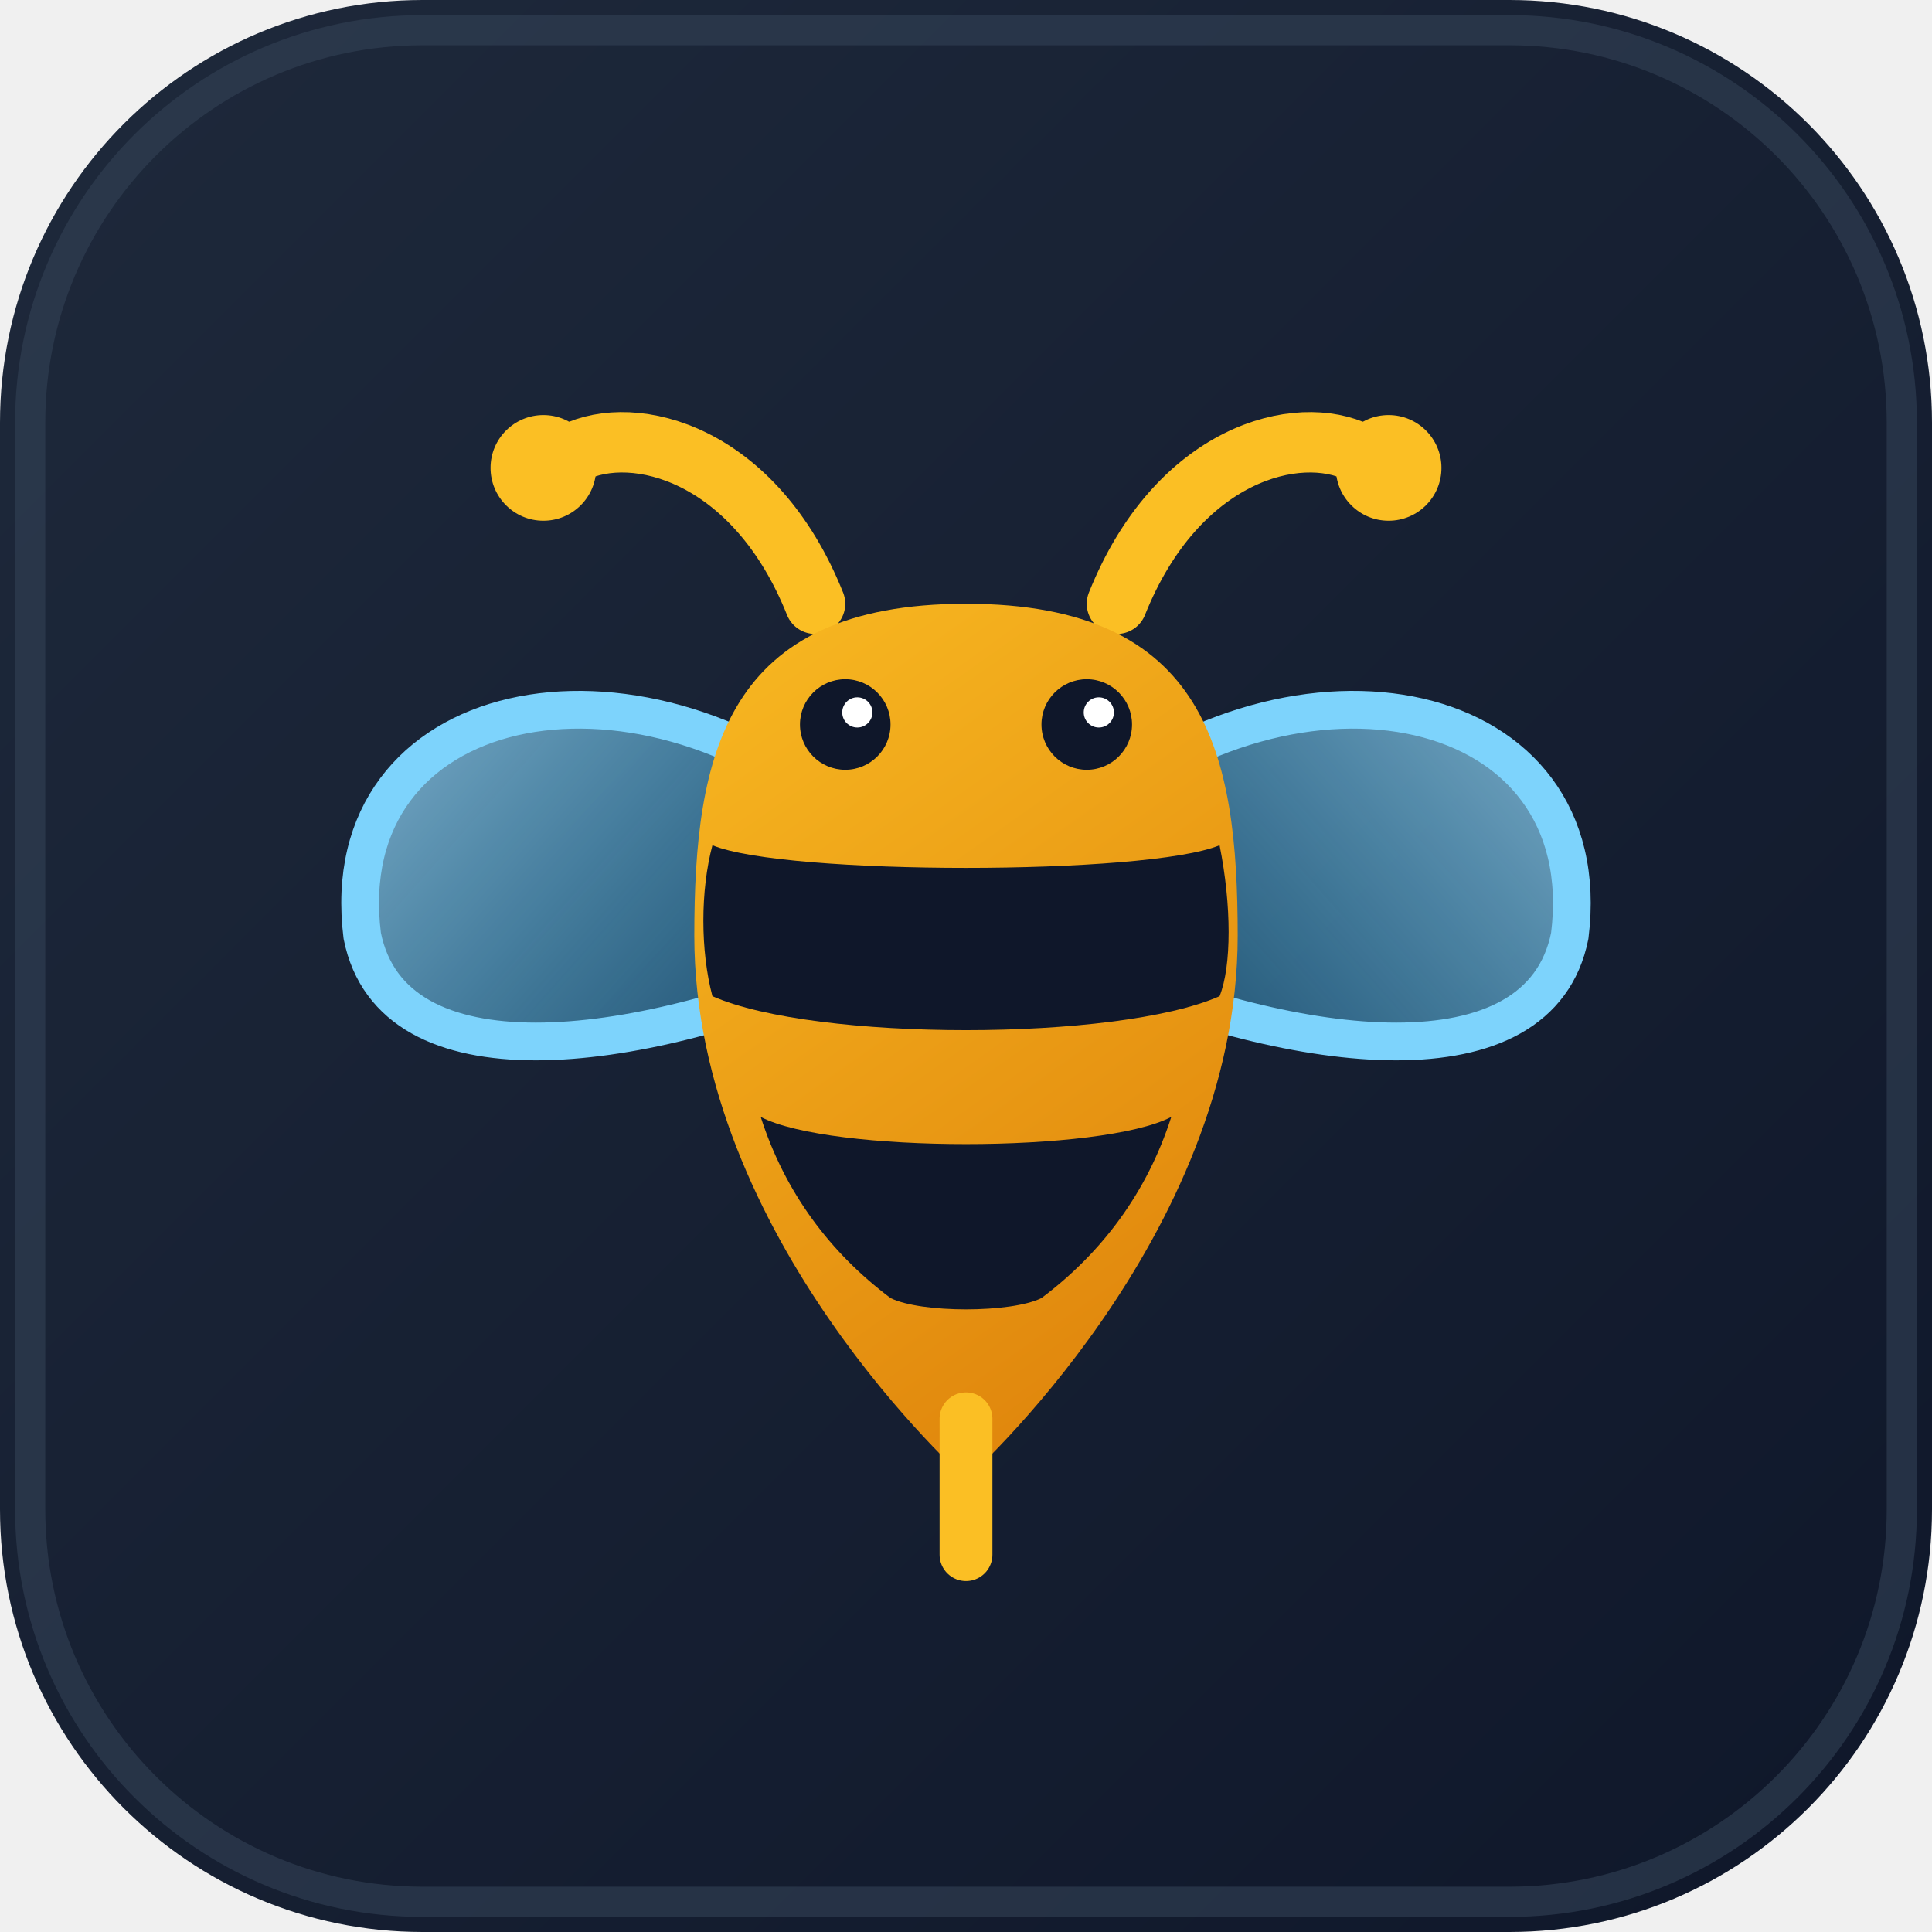
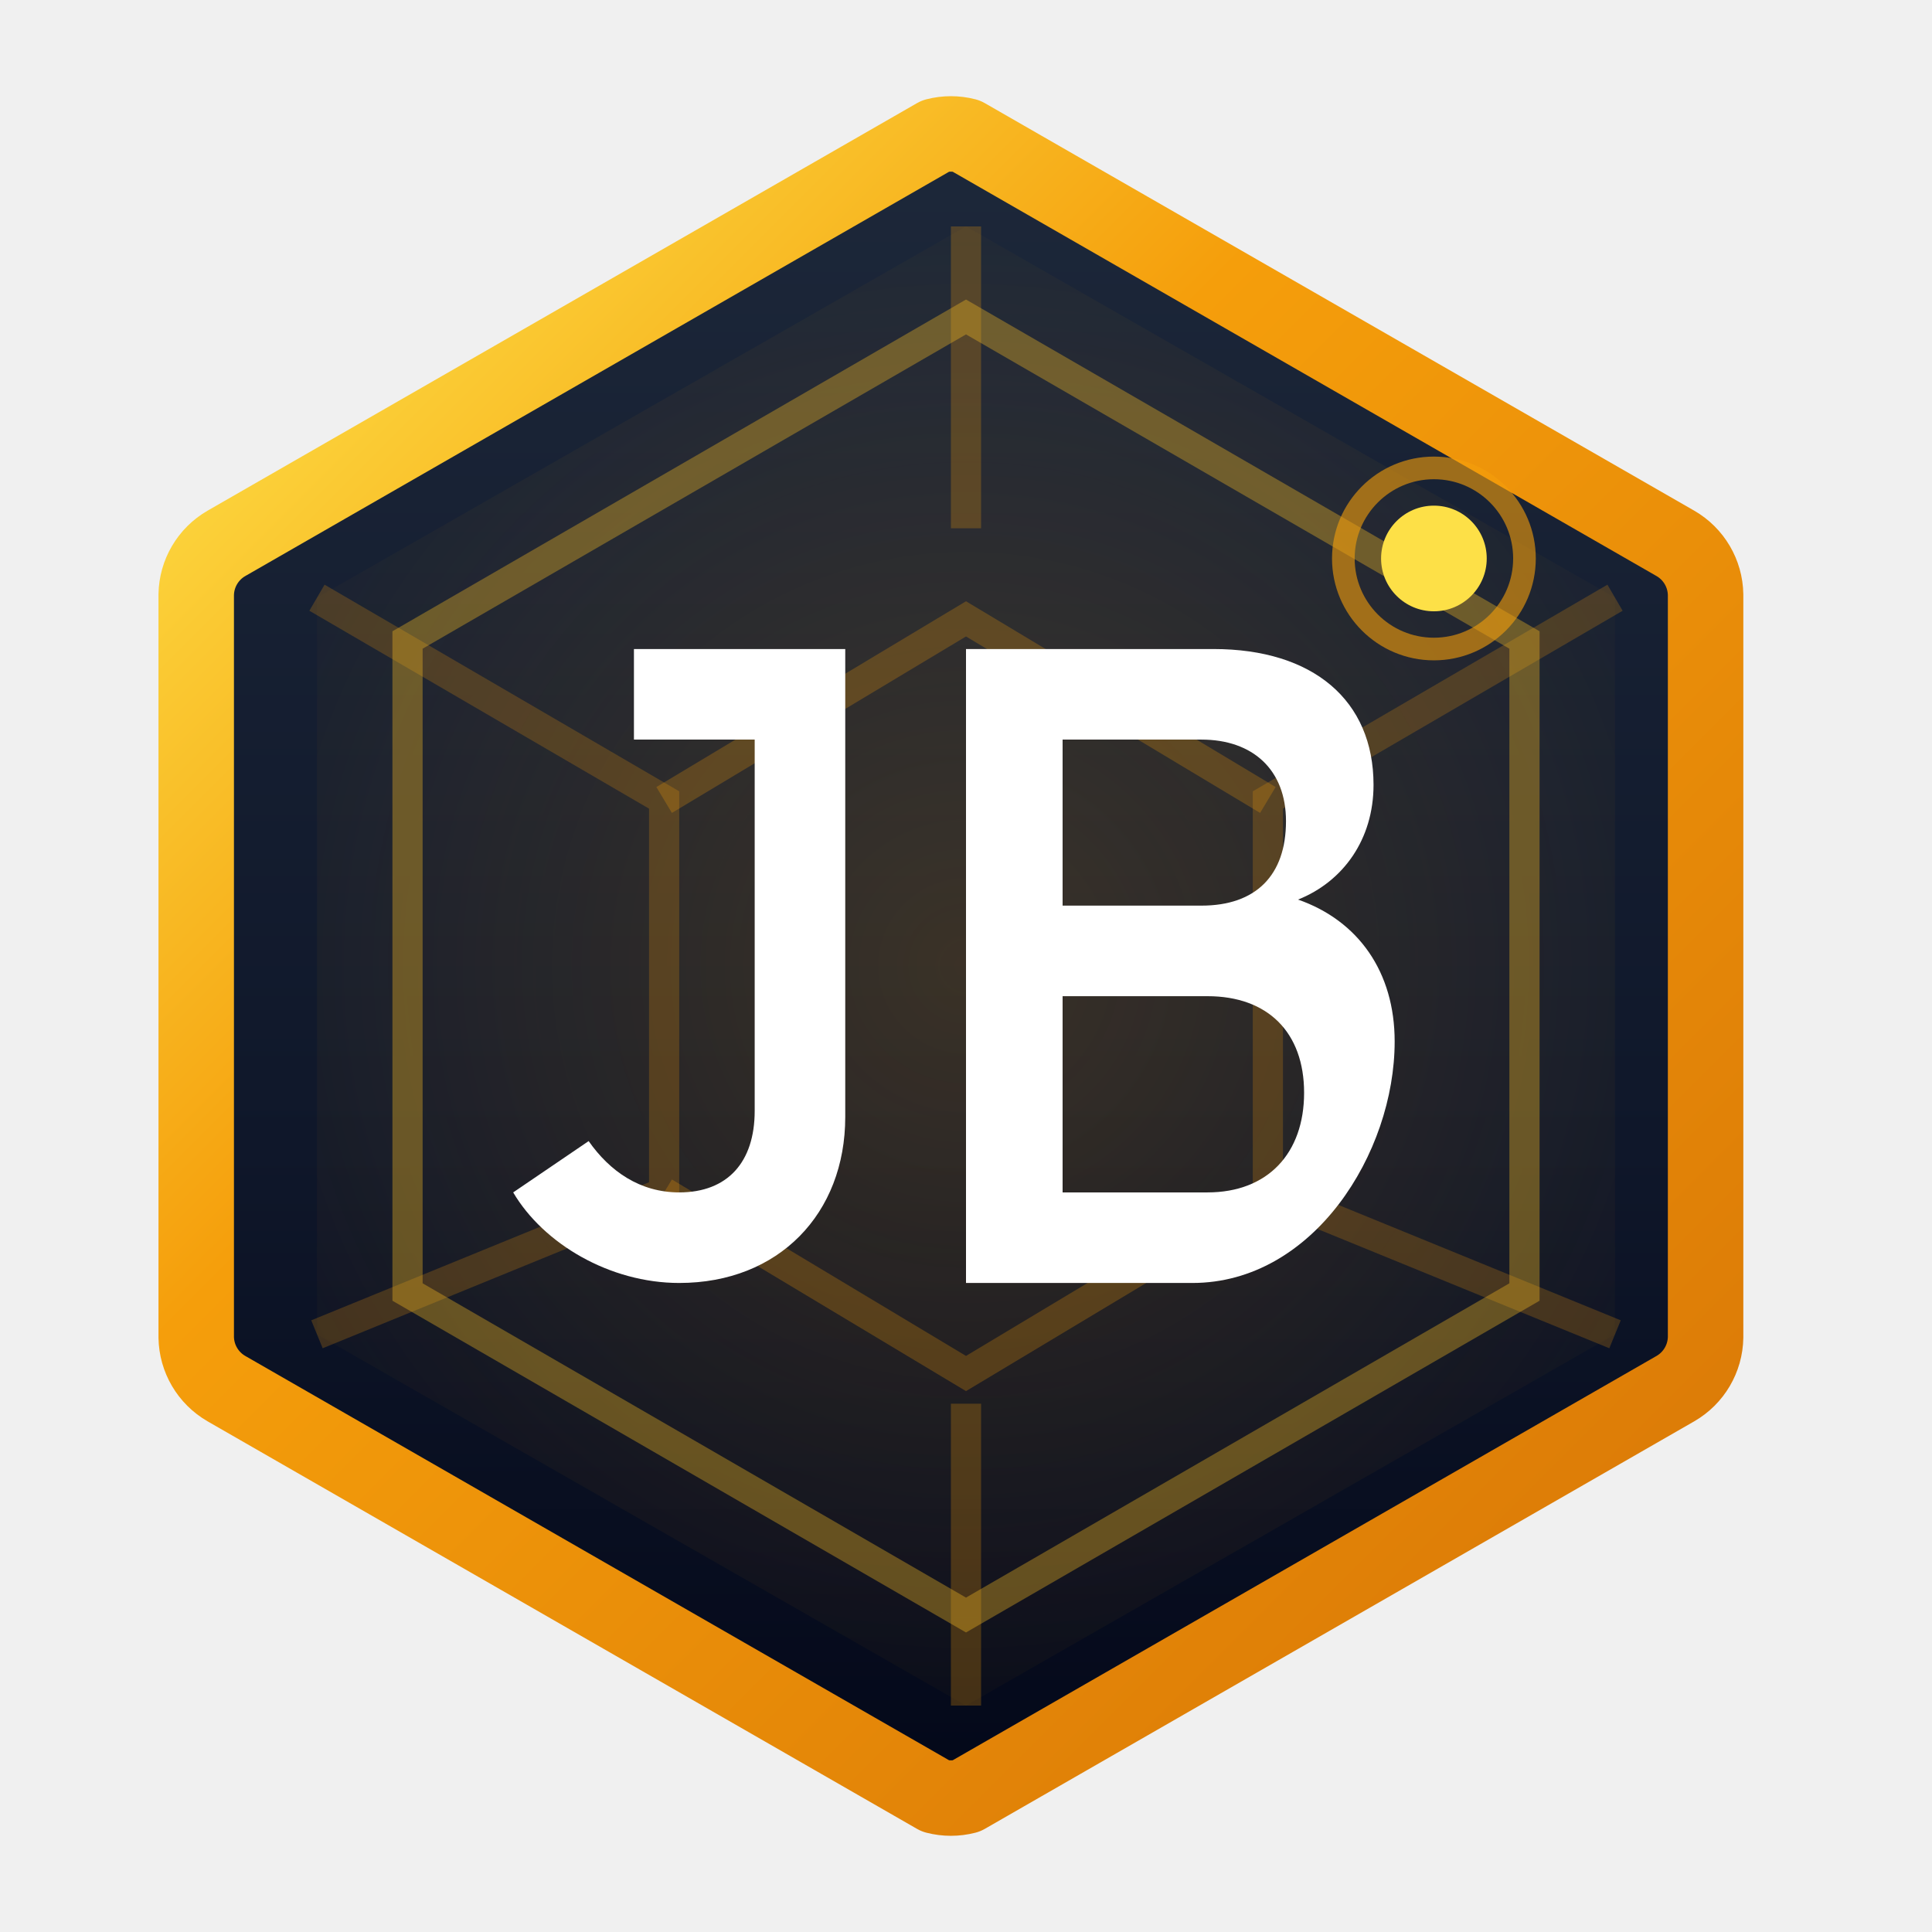
- <svg xmlns="http://www.w3.org/2000/svg" viewBox="0 0 64 64" fill="none" class="w-full h-full">
+ <svg xmlns="http://www.w3.org/2000/svg" viewBox="0 0 64 64" fill="none">
  <defs>
-     <linearGradient id="jb-bg" x1="0" y1="0" x2="64" y2="64" gradientUnits="userSpaceOnUse">
+     <linearGradient id="jb-honey-bg" x1="32" y1="2" x2="32" y2="62" gradientUnits="userSpaceOnUse">
      <stop offset="0%" stop-color="#1E293B" />
-       <stop offset="100%" stop-color="#0F172A" />
+       <stop offset="60%" stop-color="#0F172A" />
+       <stop offset="100%" stop-color="#020617" />
    </linearGradient>
-     <linearGradient id="jb-amber" x1="20" y1="18" x2="44" y2="52" gradientUnits="userSpaceOnUse">
-       <stop offset="0%" stop-color="#FBBF24" />
+     <linearGradient id="jb-honey-gold" x1="8" y1="8" x2="56" y2="56" gradientUnits="userSpaceOnUse">
+       <stop offset="0%" stop-color="#FDE047" />
+       <stop offset="35%" stop-color="#F59E0B" />
      <stop offset="100%" stop-color="#D97706" />
    </linearGradient>
-     <linearGradient id="jb-wing-l" x1="10" y1="18" x2="28" y2="34" gradientUnits="userSpaceOnUse">
-       <stop offset="0%" stop-color="#BAE6FD" stop-opacity="0.85" />
-       <stop offset="100%" stop-color="#38BDF8" stop-opacity="0.3" />
-     </linearGradient>
-     <linearGradient id="jb-wing-r" x1="54" y1="18" x2="36" y2="34" gradientUnits="userSpaceOnUse">
-       <stop offset="0%" stop-color="#BAE6FD" stop-opacity="0.85" />
-       <stop offset="100%" stop-color="#38BDF8" stop-opacity="0.3" />
-     </linearGradient>
+     <radialGradient id="jb-honey-glow" cx="32" cy="32" r="28" gradientUnits="userSpaceOnUse">
+       <stop offset="0%" stop-color="#F59E0B" stop-opacity="0.18" />
+       <stop offset="100%" stop-color="#F59E0B" stop-opacity="0" />
+     </radialGradient>
  </defs>
-   <rect width="64" height="64" rx="14" fill="url(#jb-bg)" />
-   <rect width="62" height="62" x="1" y="1" rx="13" stroke="#334155" stroke-width="1" stroke-opacity="0.6" />
-   <path d="M27 20C25 15 21 14 19 15" stroke="#FBBF24" stroke-width="2" stroke-linecap="round" />
-   <circle cx="18" cy="15.5" r="1.75" fill="#FBBF24" />
-   <path d="M37 20C39 15 43 14 45 15" stroke="#FBBF24" stroke-width="2" stroke-linecap="round" />
-   <circle cx="46" cy="15.5" r="1.75" fill="#FBBF24" />
-   <path d="M28 27C21 21 11 23 12 31C13 36 21 35 28 32Z" fill="url(#jb-wing-l)" stroke="#7DD3FC" stroke-width="1.25" stroke-linejoin="round" />
-   <path d="M36 27C43 21 53 23 52 31C51 36 43 35 36 32Z" fill="url(#jb-wing-r)" stroke="#7DD3FC" stroke-width="1.25" stroke-linejoin="round" />
-   <path d="M32 20C24 20 23 25 23 31C23 41 32 49 32 49C32 49 41 41 41 31C41 25 40 20 32 20Z" fill="url(#jb-amber)" />
-   <path d="M23.6 28C26 29 38 29 40.4 28C40.8 30 40.8 32 40.4 33C37 34.5 27 34.5 23.6 33C23.2 31.5 23.2 29.5 23.6 28Z" fill="#0F172A" />
-   <path d="M25.2 37C27.5 38.2 36.5 38.2 38.8 37C38 39.5 36.5 41.5 34.5 43C33.5 43.5 30.5 43.5 29.5 43C27.5 41.5 26 39.5 25.2 37Z" fill="#0F172A" />
-   <circle cx="28" cy="24" r="1.5" fill="#0F172A" />
-   <circle cx="36" cy="24" r="1.5" fill="#0F172A" />
-   <circle cx="28.4" cy="23.6" r="0.5" fill="#FFFFFF" />
-   <circle cx="36.4" cy="23.6" r="0.5" fill="#FFFFFF" />
-   <path d="M32 47L32 51.5" stroke="#FBBF24" stroke-width="1.75" stroke-linecap="round" />
+   <path d="M32 4.5        L55.5 18        A 2 2 0 0 1 56.5 19.7        L56.5 44.3        A 2 2 0 0 1 55.5 46        L32 59.5        A 2 2 0 0 1 31 59.5        L7.5 46        A 2 2 0 0 1 6.5 44.3        L6.5 19.7        A 2 2 0 0 1 7.5 18        L31 4.5        A 2 2 0 0 1 32 4.5 Z" fill="url(#jb-honey-bg)" stroke="url(#jb-honey-gold)" stroke-width="2.5" stroke-linejoin="round" />
+   <path d="M32 7.5 L53.5 19.8 L53.5 44.2 L32 56.5 L10.5 44.2 L10.5 19.8 Z" fill="url(#jb-honey-glow)" />
+   <path d="M10.5 19.8 L22 26.5 L22 39.5 L10.5 44.2" stroke="#F59E0B" stroke-width="1" stroke-opacity="0.22" fill="none" />
+   <path d="M53.5 19.8 L42 26.5 L42 39.5 L53.5 44.2" stroke="#F59E0B" stroke-width="1" stroke-opacity="0.22" fill="none" />
+   <path d="M32 7.5 L32 17.5 M22 26.5 L32 20.5 L42 26.5" stroke="#F59E0B" stroke-width="1" stroke-opacity="0.25" fill="none" />
+   <path d="M32 56.5 L32 46.5 M22 39.5 L32 45.5 L42 39.5" stroke="#F59E0B" stroke-width="1" stroke-opacity="0.25" fill="none" />
+   <path d="M32 10.5 L50.5 21.2 L50.5 42.8 L32 53.5 L13.5 42.8 L13.5 21.2 Z" stroke="#FBBF24" stroke-width="1" stroke-opacity="0.35" fill="none" />
+   <path d="M21 21.5        H28        V37        C28 40.2 25.8 42.5 22.5 42.5        C20.2 42.5 18 41.2 17 39.5        L19.5 37.8        C20.2 38.8 21.2 39.5 22.5 39.5        C24.1 39.5 25 38.5 25 36.8        V24.5        H21        V21.5 Z" fill="#FFFFFF" />
+   <path d="M32 21.5        H40.2        C43.5 21.5 45.5 23.2 45.5 26        C45.5 27.8 44.5 29.2 43 29.8        C45 30.5 46.2 32.2 46.2 34.5        C46.2 38.2 43.5 42.5 39.5 42.5        H32        V21.5 Z        M35.2 24.5        V30        H39.8        C41.6 30 42.6 29 42.6 27.2        C42.6 25.5 41.5 24.5 39.8 24.5        H35.2 Z        M35.2 33        V39.5        H40        C42 39.5 43.2 38.2 43.2 36.2        C43.2 34.2 42 33 40 33        H35.2 Z" fill="#FFFFFF" />
+   <circle cx="47.5" cy="18.5" r="1.75" fill="#FDE047" />
+   <circle cx="47.5" cy="18.5" r="3" stroke="#F59E0B" stroke-width="0.75" stroke-opacity="0.6" fill="none" />
</svg>
